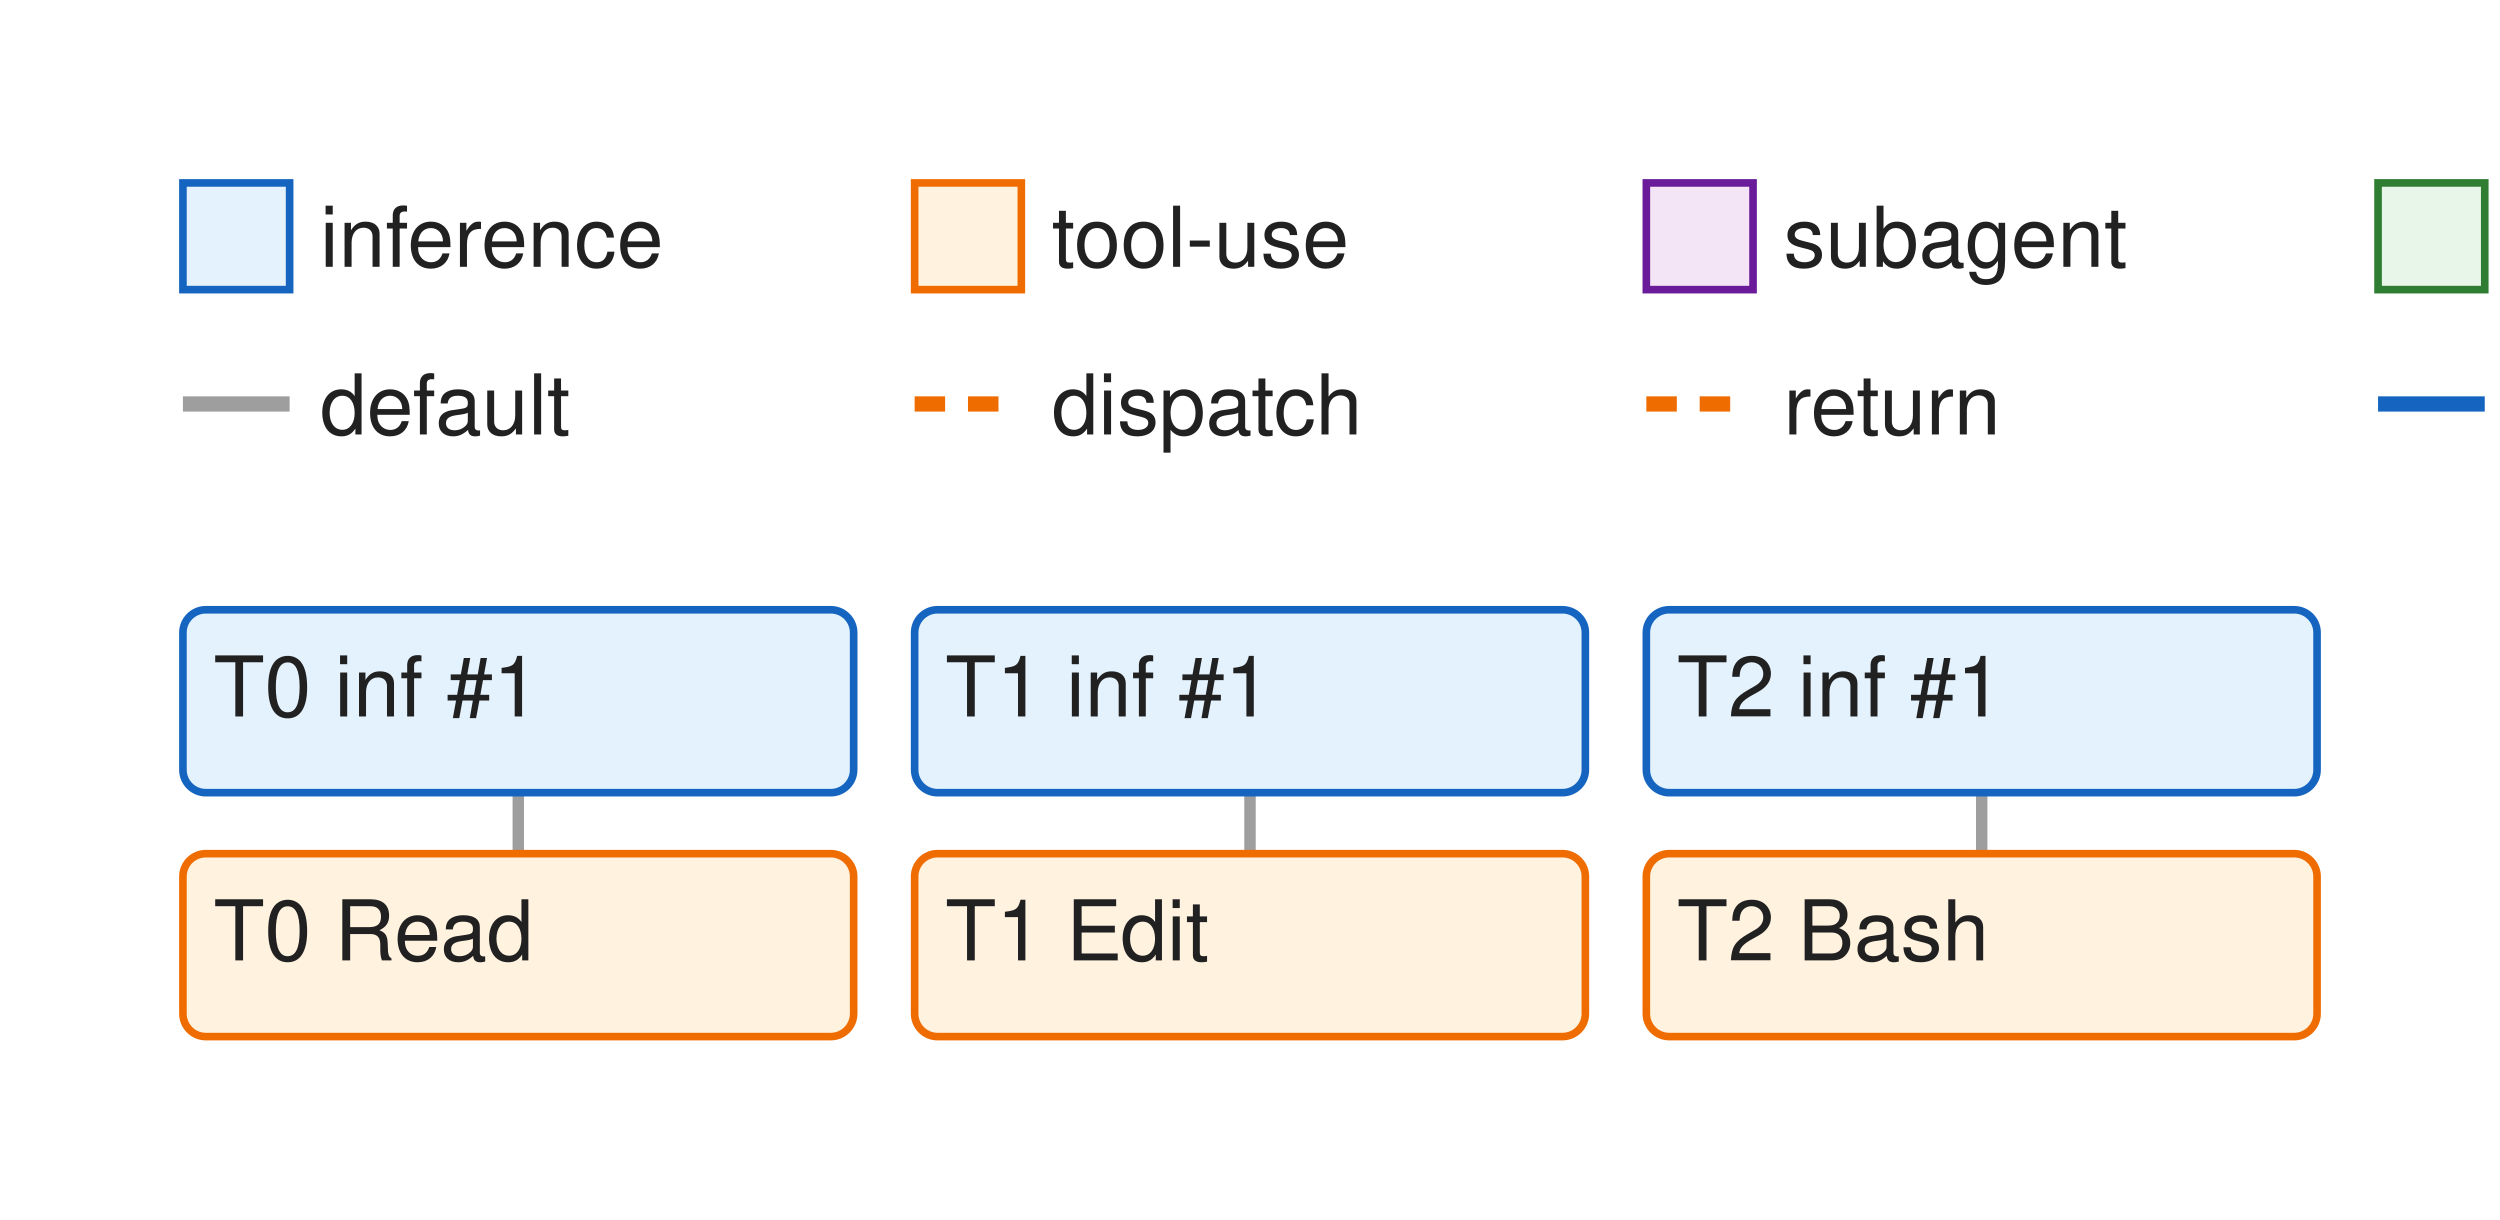
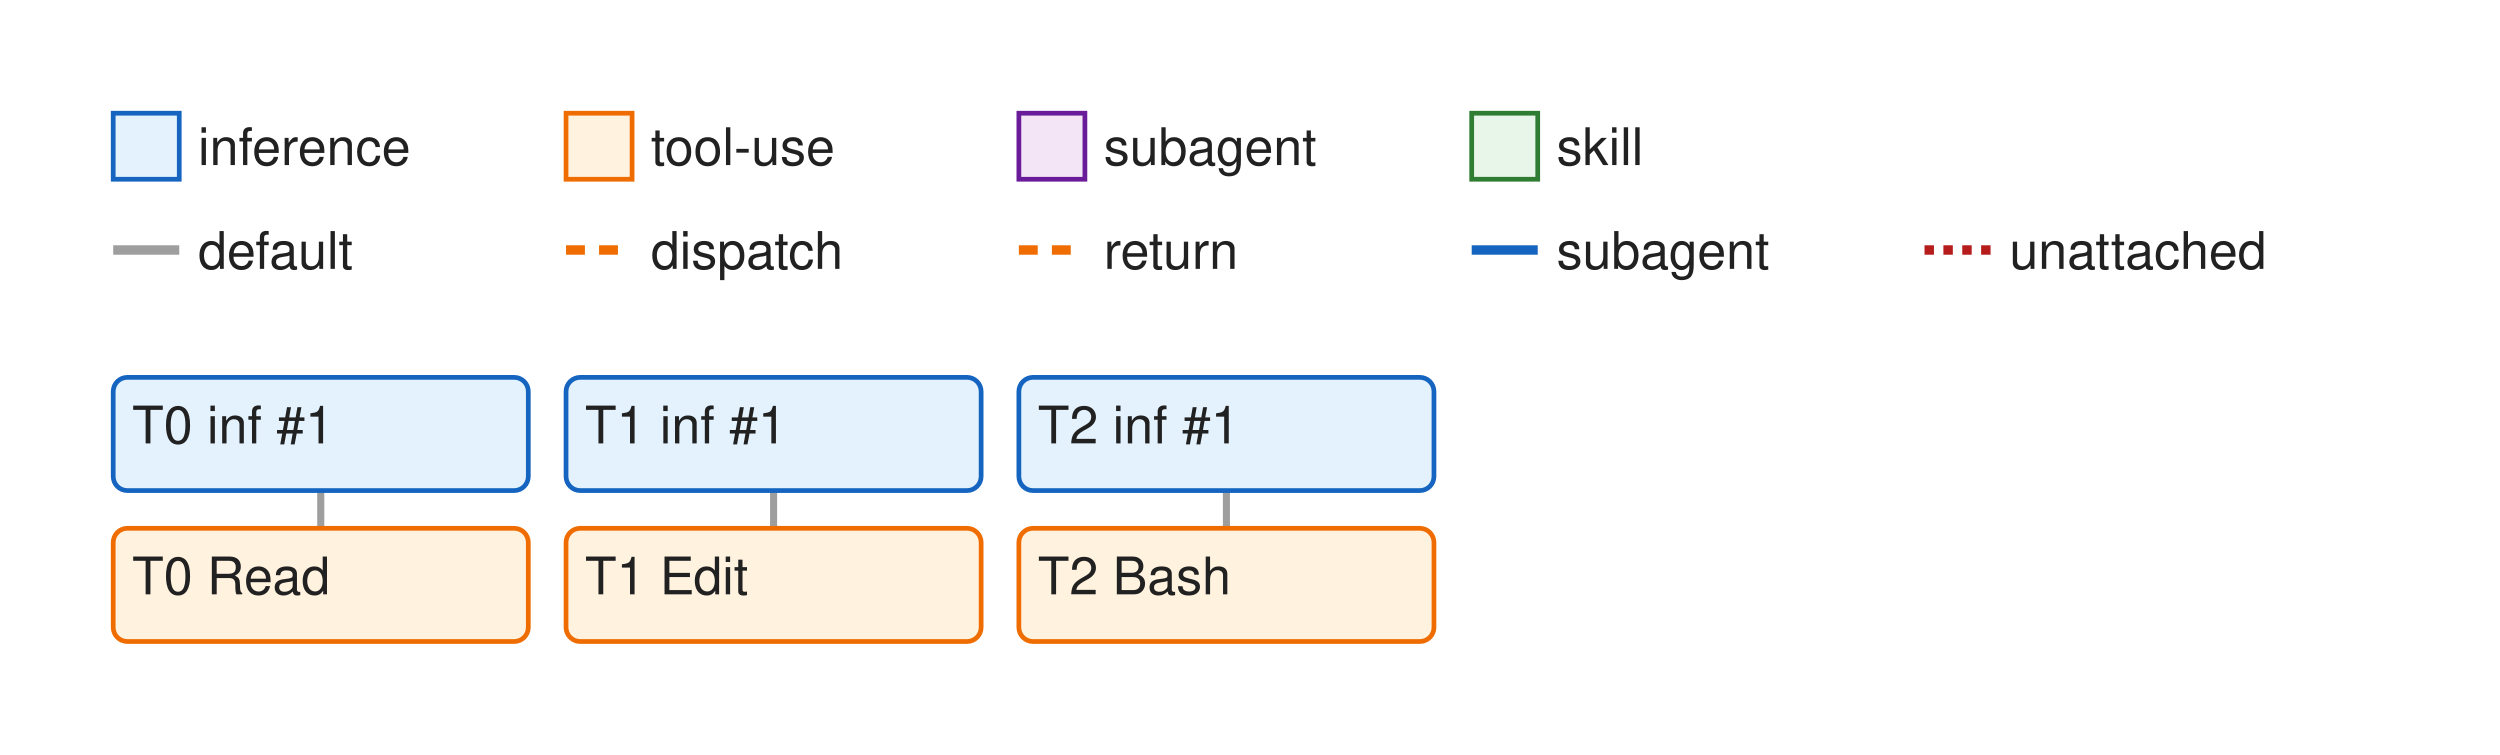
- <svg xmlns="http://www.w3.org/2000/svg" width="328" height="160" viewBox="0 0 328 160" font-family="-apple-system,Segoe UI,Helvetica,sans-serif" font-size="11">
+ <svg xmlns="http://www.w3.org/2000/svg" width="530" height="160" viewBox="0 0 530 160" font-family="-apple-system,Segoe UI,Helvetica,sans-serif" font-size="11">
  <g id="legend">
    <rect x="24" y="24" width="14" height="14" fill="#e3f2fd" stroke="#1565c0" />
    <text x="42" y="35" fill="#212121">inference</text>
    <rect x="120" y="24" width="14" height="14" fill="#fff3e0" stroke="#ef6c00" />
    <text x="138" y="35" fill="#212121">tool-use</text>
    <rect x="216" y="24" width="14" height="14" fill="#f3e5f5" stroke="#6a1b9a" />
    <text x="234" y="35" fill="#212121">subagent</text>
    <rect x="312" y="24" width="14" height="14" fill="#e8f5e9" stroke="#2e7d32" />
    <text x="330" y="35" fill="#212121">skill</text>
    <line x1="24" y1="53" x2="38" y2="53" stroke="#9e9e9e" stroke-width="2" />
    <text x="42" y="57" fill="#212121">default</text>
    <line x1="120" y1="53" x2="134" y2="53" stroke="#ef6c00" stroke-width="2" stroke-dasharray="4 3" />
    <text x="138" y="57" fill="#212121">dispatch</text>
    <line x1="216" y1="53" x2="230" y2="53" stroke="#ef6c00" stroke-width="2" stroke-dasharray="4 3" />
    <text x="234" y="57" fill="#212121">return</text>
    <line x1="312" y1="53" x2="326" y2="53" stroke="#1565c0" stroke-width="2" />
    <text x="330" y="57" fill="#212121">subagent</text>
    <line x1="408" y1="53" x2="422" y2="53" stroke="#b71c1c" stroke-width="2" stroke-dasharray="2 2" />
    <text x="426" y="57" fill="#212121">unattached</text>
  </g>
  <g id="edges">
    <line x1="68" y1="104" x2="68" y2="112" stroke="#9e9e9e" stroke-width="1.5" />
    <line x1="164" y1="104" x2="164" y2="112" stroke="#9e9e9e" stroke-width="1.5" />
    <line x1="260" y1="104" x2="260" y2="112" stroke="#9e9e9e" stroke-width="1.5" />
  </g>
  <g id="nodes">
    <g>
      <rect x="24" y="80" width="88" height="24" fill="#e3f2fd" stroke="#1565c0" rx="3" />
      <text x="28" y="94" fill="#212121">T0 inf #1</text>
    </g>
    <g>
      <rect x="24" y="112" width="88" height="24" fill="#fff3e0" stroke="#ef6c00" rx="3" />
      <text x="28" y="126" fill="#212121">T0 Read</text>
    </g>
    <g>
      <rect x="120" y="80" width="88" height="24" fill="#e3f2fd" stroke="#1565c0" rx="3" />
      <text x="124" y="94" fill="#212121">T1 inf #1</text>
    </g>
    <g>
      <rect x="120" y="112" width="88" height="24" fill="#fff3e0" stroke="#ef6c00" rx="3" />
      <text x="124" y="126" fill="#212121">T1 Edit</text>
    </g>
    <g>
      <rect x="216" y="80" width="88" height="24" fill="#e3f2fd" stroke="#1565c0" rx="3" />
      <text x="220" y="94" fill="#212121">T2 inf #1</text>
    </g>
    <g>
      <rect x="216" y="112" width="88" height="24" fill="#fff3e0" stroke="#ef6c00" rx="3" />
      <text x="220" y="126" fill="#212121">T2 Bash</text>
    </g>
  </g>
</svg>
